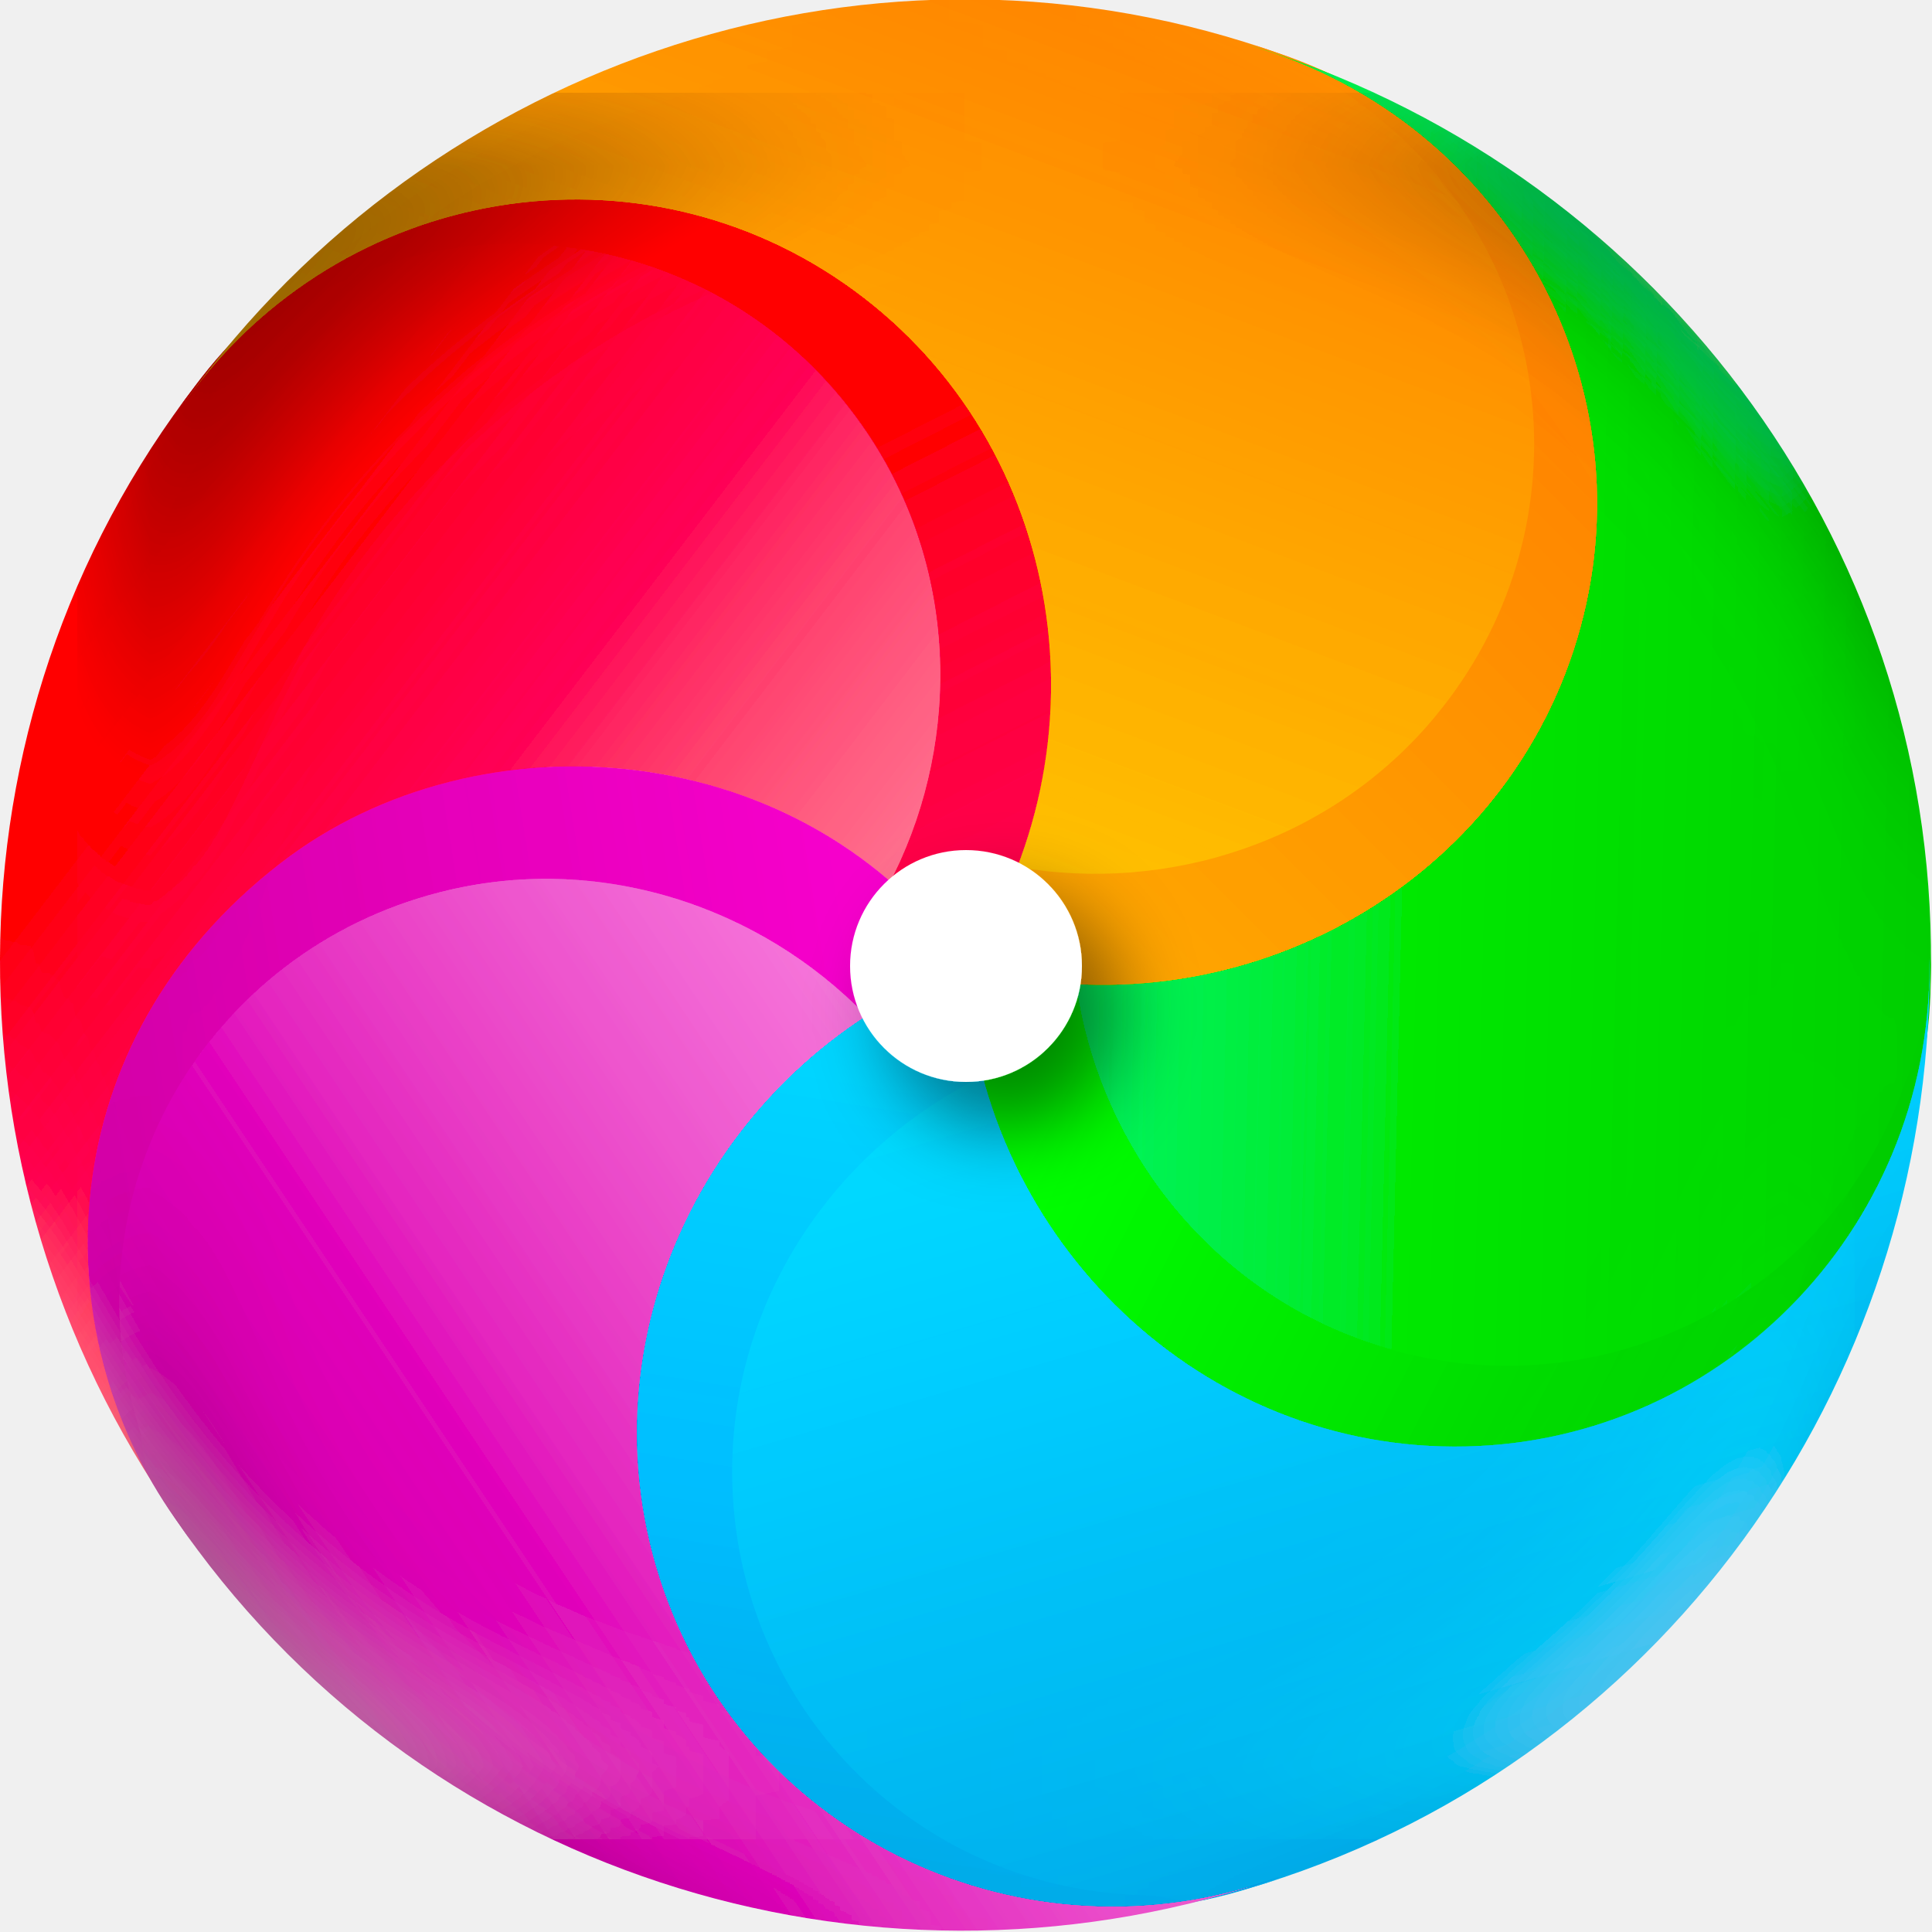
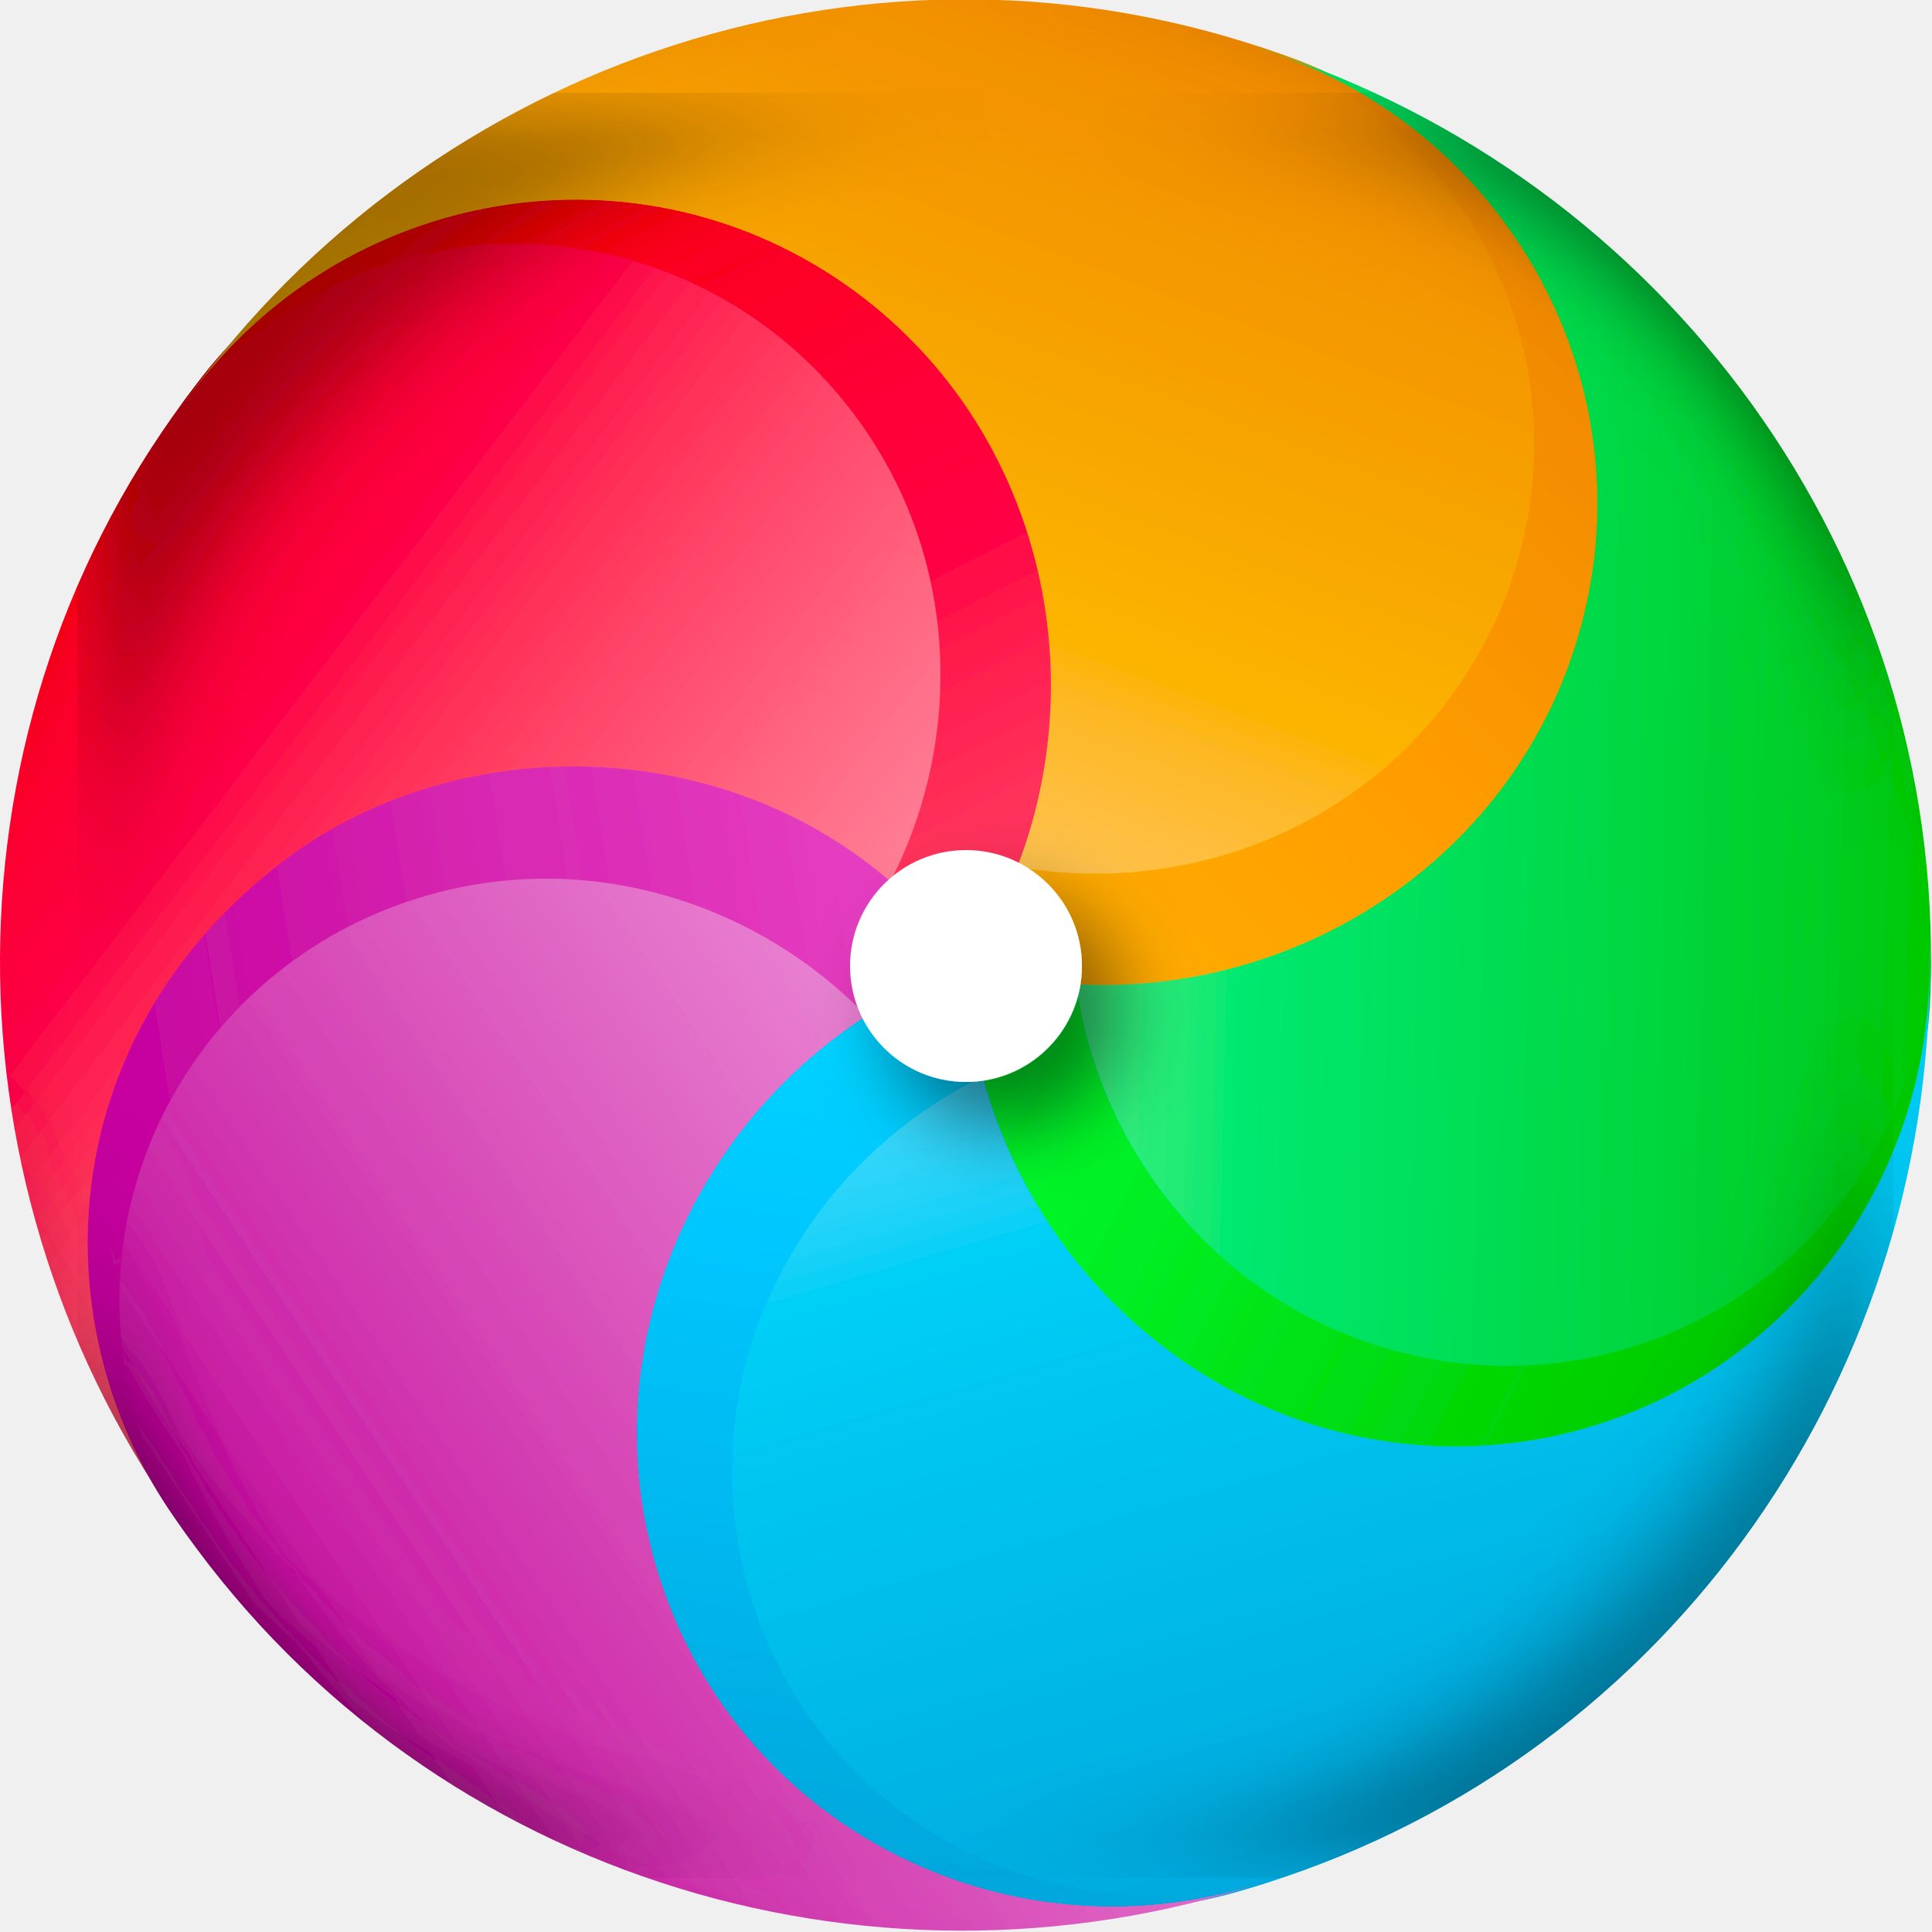
<svg xmlns="http://www.w3.org/2000/svg" xmlns:xlink="http://www.w3.org/1999/xlink" version="1.1" width="50" height="50">
  <defs>
    <path id="drop_shape" d="M 25,25 C 20.778,19.646 13.003,18.371 7.477,22.361 1.952,26.351 0.768,34.096 4.834,39.658 l 0.308,0.421 C -1.489,31.406 -1.815,19.241 4.795,10.326 l 0.118,-0.156 C 9.008,4.727 16.349,3.192 22.245,7.492 27.816,11.555 29.095,19.557 24.999,24.999 Z" />
    <path id="drop_seam" d="M 4.651,10.522 5.052,9.983 C 8.636,5.161 15.79,3.034 22.059,7.313 27.424,10.976 29.394,19.24 24.999,25.003 24.356,24.172 23.694,23.538 22.975,22.942 24.83,19.455 24.872,15.024 22.61,11.454 19.309,6.244 12.487,4.741 7.372,8.098 c -1.093,0.717 -2.054,1.542 -2.803,2.535 z" />
    <circle cx="25" cy="25" r="3" id="center_logo_shape" />
    <linearGradient id="drop_shape_red_gradient" gradientTransform="rotate(45 0.5 0.5)">
      <stop stop-color="#ea0d30" offset="0" />
      <stop stop-color="#fbafbb" offset="1" />
    </linearGradient>
    <linearGradient id="drop_seam_red_gradient" gradientTransform="rotate(60 0.5 0.5)">
      <stop stop-color="#ea0d30" offset="0" />
      <stop stop-color="#f54a65" offset="1" />
    </linearGradient>
    <linearGradient id="drop_shape_yellow_gradient" gradientTransform="rotate(45 0.5 0.5)">
      <stop stop-color="#e58d00" offset="0" />
      <stop stop-color="#ffd899" offset="1" />
    </linearGradient>
    <linearGradient id="drop_seam_yellow_gradient" gradientTransform="rotate(60 0.5 0.5)">
      <stop stop-color="#e58d00" offset="0" />
      <stop stop-color="#ffaf2e" offset="1" />
    </linearGradient>
    <linearGradient id="drop_shape_green_gradient" gradientTransform="rotate(45 0.5 0.5)">
      <stop stop-color="#0bc346" offset="0" />
      <stop stop-color="#89f8ac" offset="1" />
    </linearGradient>
    <linearGradient id="drop_seam_green_gradient" gradientTransform="rotate(60 0.5 0.5)">
      <stop stop-color="#0bc346" offset="0" />
      <stop stop-color="#23f365" offset="1" />
    </linearGradient>
    <linearGradient id="drop_shape_blue_gradient" gradientTransform="rotate(45 0.5 0.5)">
      <stop stop-color="#00a6d4" offset="0" />
      <stop stop-color="#88e5ff" offset="1" />
    </linearGradient>
    <linearGradient id="drop_seam_blue_gradient" gradientTransform="rotate(60 0.5 0.5)">
      <stop stop-color="#00a6d4" offset="0" />
      <stop stop-color="#1dceff" offset="1" />
    </linearGradient>
    <linearGradient id="drop_shape_purple_gradient" gradientTransform="rotate(45 0.5 0.5)">
      <stop stop-color="#b92896" offset="0" />
      <stop stop-color="#eca8dc" offset="1" />
    </linearGradient>
    <linearGradient id="drop_seam_purple_gradient" gradientTransform="rotate(60 0.5 0.5)">
      <stop stop-color="#b92896" offset="0" />
      <stop stop-color="#d94fb8" offset="1" />
    </linearGradient>
    <filter id="outset_shadow" x="-2" y="-2" width="4" height="4">
      <feFlood flood-color="#0007" />
      <feComposite operator="in" in2="SourceAlpha" in="shadowOffset" />
      <feGaussianBlur stdDeviation="1" />
      <feOffset result="shadowOffset" in="shadowOffset" dx="1" dy="1.2" />
-       <feComposite operator="out" in2="SourceGraphic" in="shadowOffset" />
      <feComposite operator="over" in2="shadowOffset" in="SourceGraphic" />
    </filter>
    <filter id="inset_shadow">
-       <feFlood flood-color="#0007" />
+       <feFlood flood-color="#0009" />
      <feComposite operator="out" in2="SourceAlpha" in="shadowOffset" />
-       <feGaussianBlur stdDeviation="2" />
+       <feGaussianBlur stdDeviation="1.2" />
      <feOffset result="shadowOffset" in="shadowOffset" dx="2" dy="2.4" />
-       <feFlood flood-color="#fff3" />
+       <feFlood flood-color="#0009" />
      <feComposite operator="out" in2="SourceAlpha" in="lightOffset" />
-       <feGaussianBlur stdDeviation="2" />
-       <feOffset result="lightOffset" in="lightOffset" dx="-2" dy="-2.4" />
+       <feGaussianBlur stdDeviation="1.2" />
+       <feOffset result="lightOffset" in="lightOffset" dx="-1" dy="-1.4" />
      <feComposite operator="atop" in2="SourceGraphic" in="shadowOffset" />
-       <feComposite operator="atop" in2="result" in="shadowOffset" />
      <feComposite operator="atop" in2="result" in="lightOffset" />
-       <feColorMatrix type="saturate" in="result" values="1.5" />
+       <feColorMatrix type="saturate" in="result" values="1.2" />
    </filter>
  </defs>
  <g id="wheel_filter" filter="url(#inset_shadow)">
    <g id="wheel">
      <g id="drop_red" transform="rotate(0,25,25)">
        <use id="drop_shape_red" xlink:href="#drop_shape" fill="url(#drop_shape_red_gradient)" />
        <use id="drop_seam_red" xlink:href="#drop_seam" fill="url(#drop_seam_red_gradient)" />
      </g>
      <g id="drop_yellow" transform="rotate(72,25,25)">
        <use id="drop_shape_yellow" xlink:href="#drop_shape" fill="url(#drop_shape_yellow_gradient)" />
        <use id="drop_seam_yellow" xlink:href="#drop_seam" fill="url(#drop_seam_yellow_gradient)" />
      </g>
      <g id="drop_green" transform="rotate(144,25,25)">
        <use id="drop_shape_green" xlink:href="#drop_shape" fill="url(#drop_shape_green_gradient)" />
        <use id="drop_seam_green" xlink:href="#drop_seam" fill="url(#drop_seam_green_gradient)" />
      </g>
      <g id="drop_blue" transform="rotate(216,25,25)">
        <use id="drop_shape_blue" xlink:href="#drop_shape" fill="url(#drop_shape_blue_gradient)" />
        <use id="drop_seam_blue" xlink:href="#drop_seam" fill="url(#drop_seam_blue_gradient)" />
      </g>
      <g id="drop_purple" transform="rotate(288,25,25)">
        <use id="drop_shape_purple" xlink:href="#drop_shape" fill="url(#drop_shape_purple_gradient)" />
        <use id="drop_seam_purple" xlink:href="#drop_seam" fill="url(#drop_seam_purple_gradient)" />
      </g>
      <animateTransform id="wheel_animation_rotate" attributeType="xml" attributeName="transform" type="rotate" values="0 25 25; 360 25 25" dur="2s" repeatCount="indefinite" />
    </g>
  </g>
  <g id="center_logo">
    <use id="center_logo_use" xlink:href="#center_logo_shape" style="fill:#ffffff;filter:url(#outset_shadow)" />
  </g>
</svg>
